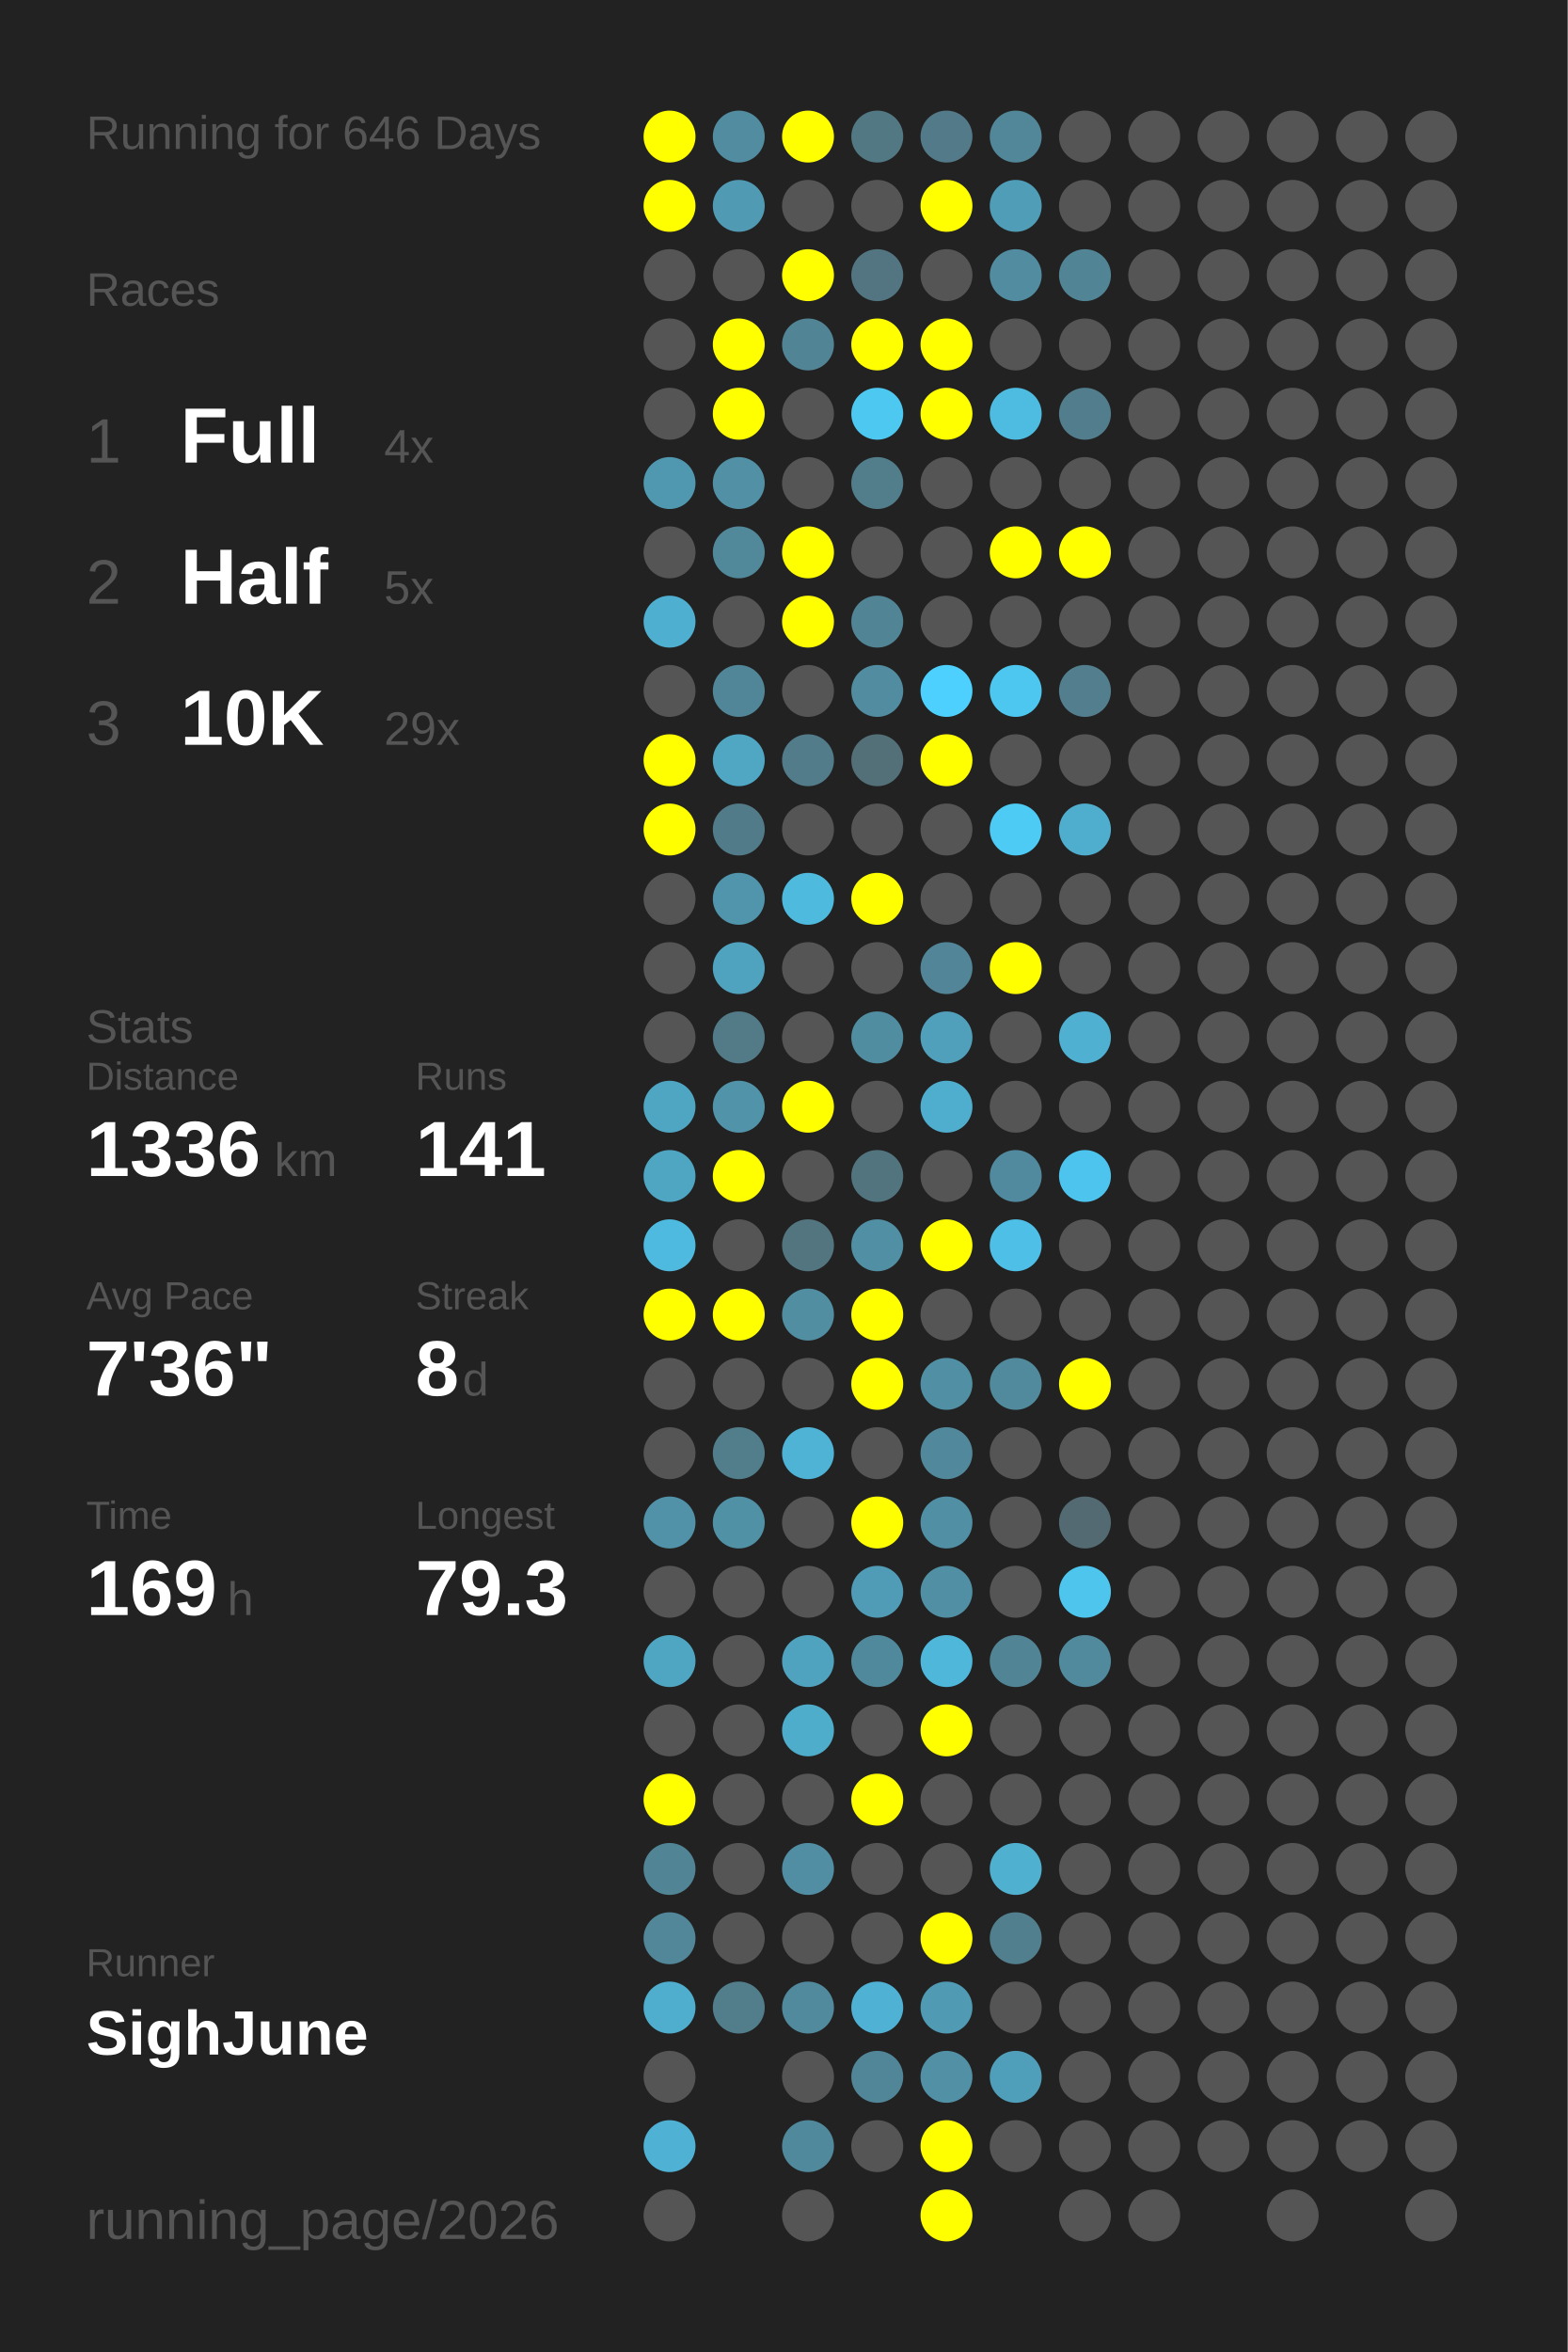
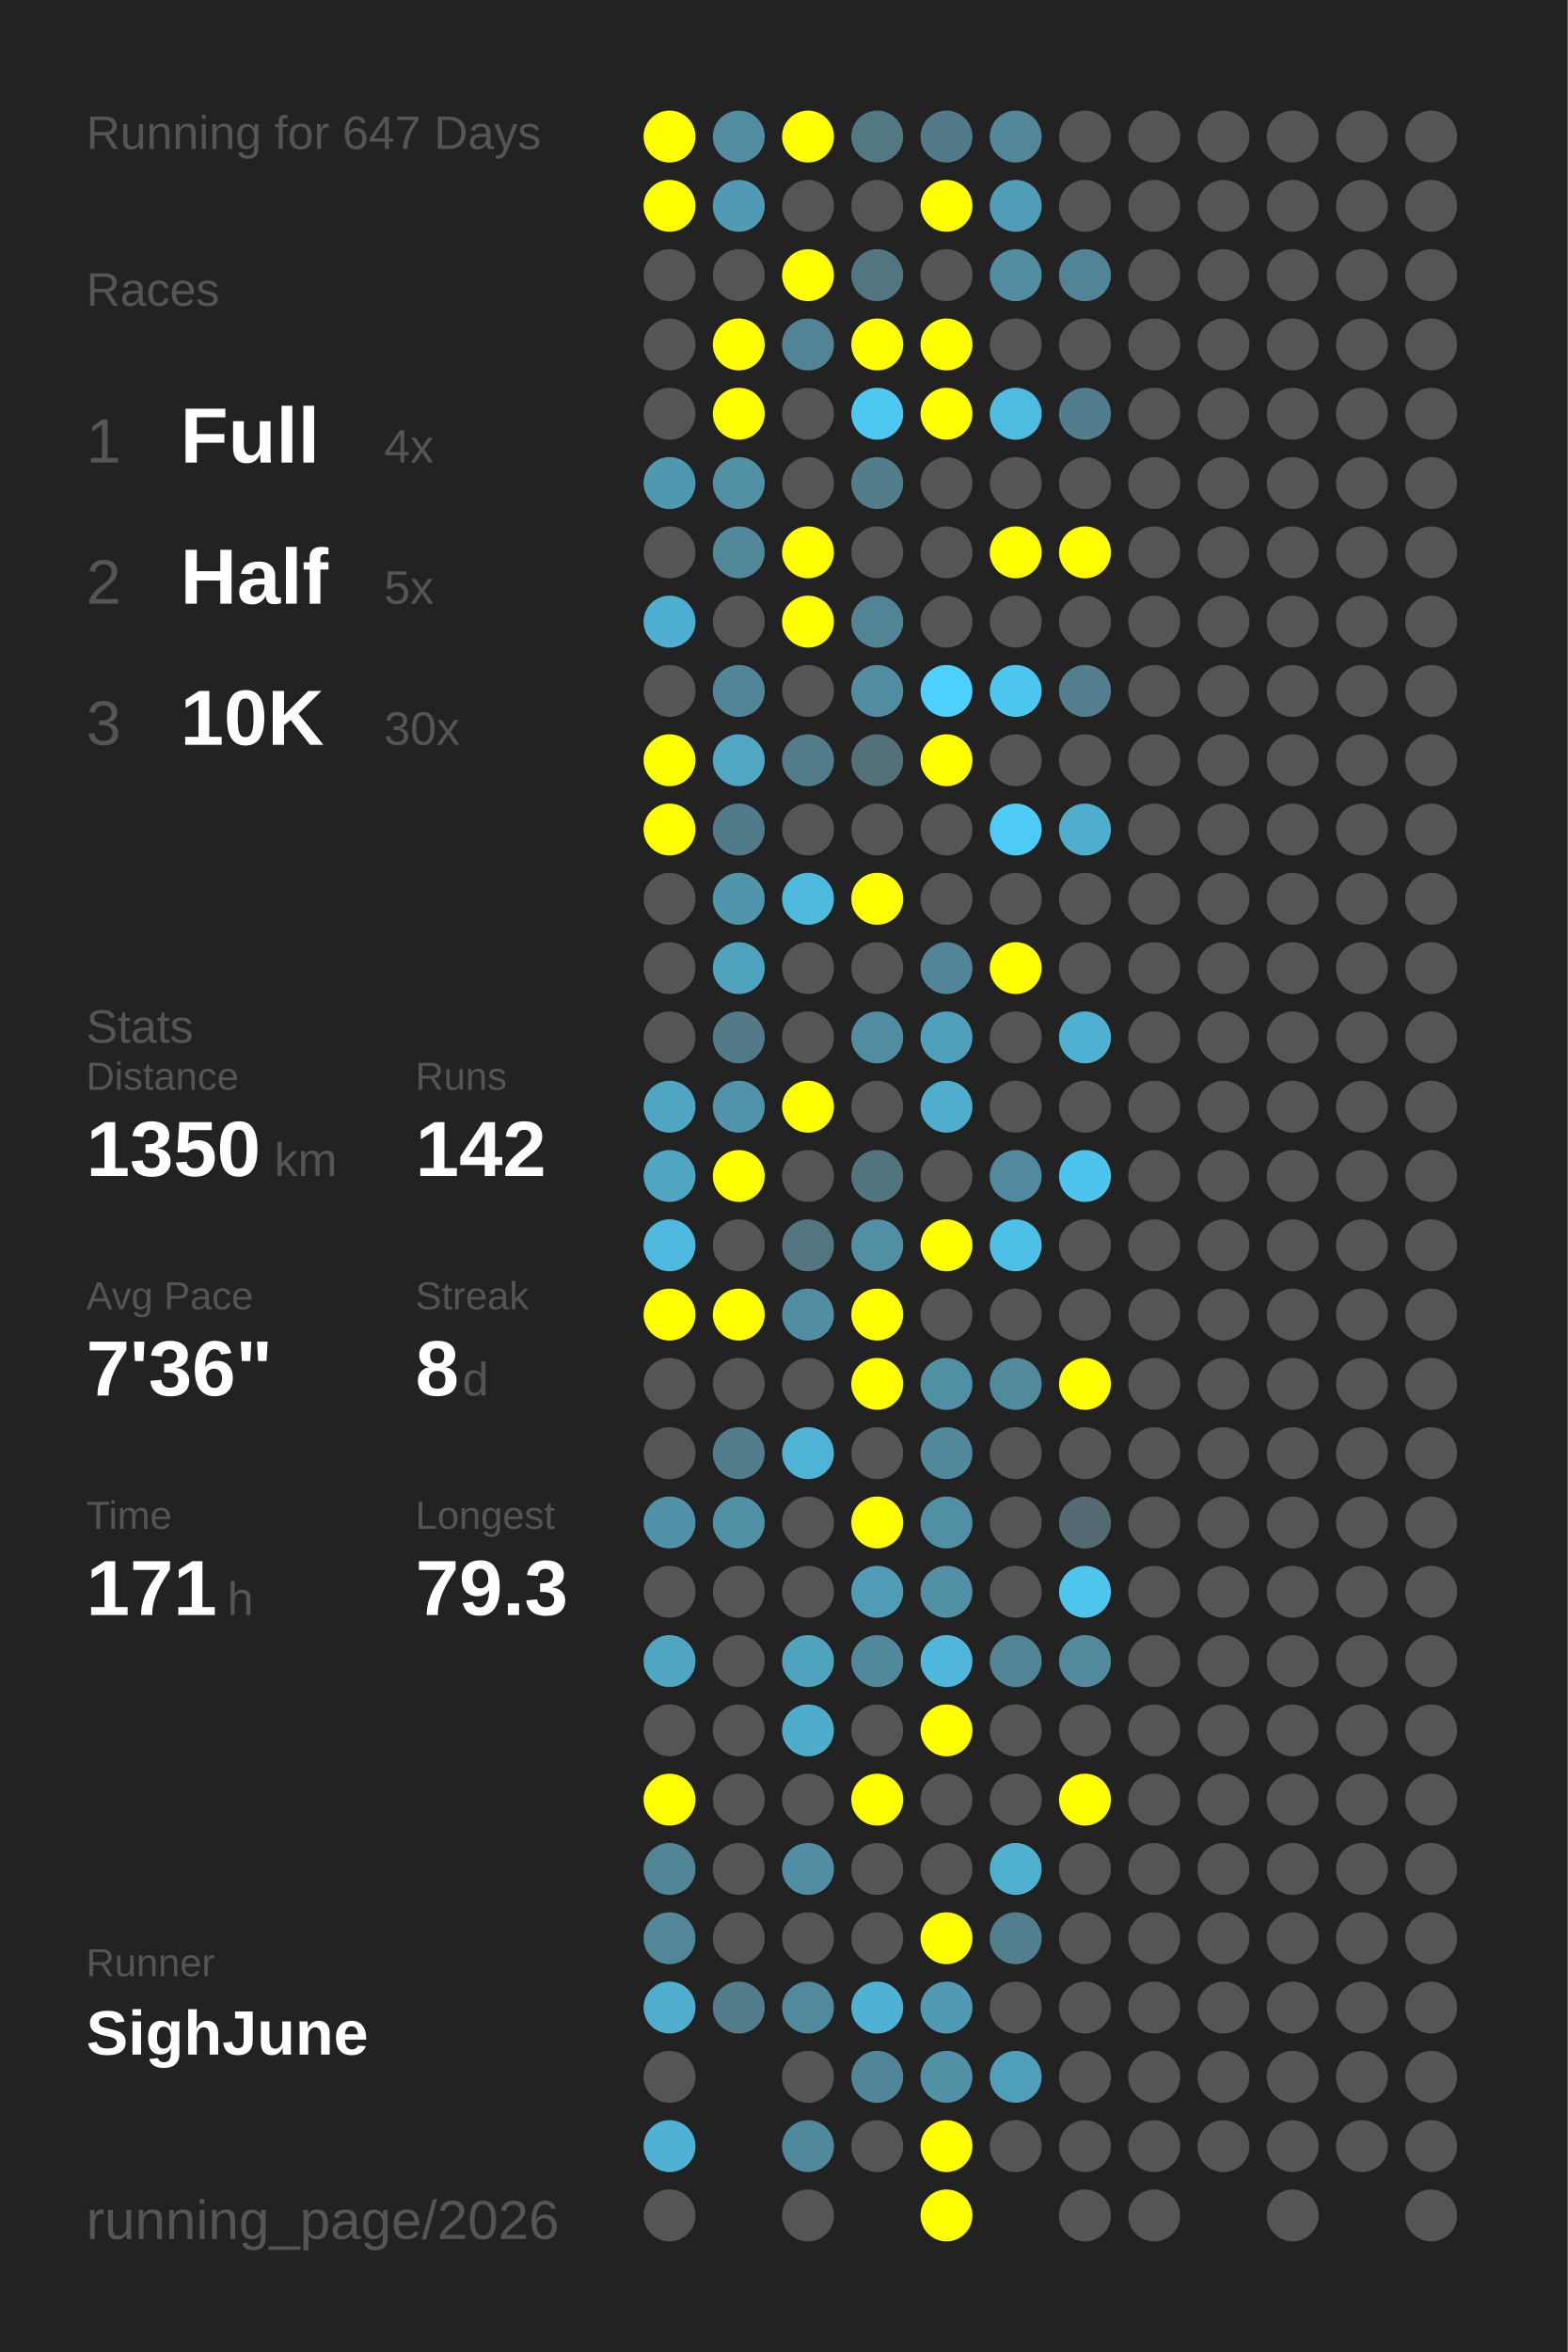
<svg xmlns="http://www.w3.org/2000/svg" baseProfile="full" height="300mm" version="1.1" viewBox="0,0,200,300" width="200mm">
  <defs />
  <rect fill="#222222" height="300" width="200" x="0" y="0" />
-   <text fill="#555555" style="font-size:6px; font-family:Arial;" x="11" y="19">Running for 646 Days</text>
+   <text fill="#555555" style="font-size:6px; font-family:Arial;" x="11" y="19">Running for 647 Days</text>
  <text fill="#555555" style="font-size:6px; font-family:Arial;" x="11" y="39">Races</text>
  <text fill="#555555" style="font-size:8px; font-family:Arial;" x="11" y="59">1</text>
  <text fill="#FFFFFF" style="font-size:10px; font-family:Arial; font-weight:bold;" x="23" y="59">Full</text>
  <text fill="#555555" style="font-size:6px; font-family:Arial;" x="49" y="59">4x</text>
  <text fill="#555555" style="font-size:8px; font-family:Arial;" x="11" y="77">2</text>
  <text fill="#FFFFFF" style="font-size:10px; font-family:Arial; font-weight:bold;" x="23" y="77">Half</text>
  <text fill="#555555" style="font-size:6px; font-family:Arial;" x="49" y="77">5x</text>
  <text fill="#555555" style="font-size:8px; font-family:Arial;" x="11" y="95">3</text>
  <text fill="#FFFFFF" style="font-size:10px; font-family:Arial; font-weight:bold;" x="23" y="95">10K</text>
-   <text fill="#555555" style="font-size:6px; font-family:Arial;" x="49" y="95">29x</text>
+   <text fill="#555555" style="font-size:6px; font-family:Arial;" x="49" y="95">30x</text>
  <text fill="#555555" style="font-size:6px; font-family:Arial;" x="11" y="133">Stats</text>
  <text fill="#555555" style="font-size:5px; font-family:Arial;" x="11" y="139">Distance</text>
-   <text fill="#FFFFFF" style="font-size:10px; font-family:Arial; font-weight:bold;" x="11" y="150">1336</text>
+   <text fill="#FFFFFF" style="font-size:10px; font-family:Arial; font-weight:bold;" x="11" y="150">1350</text>
  <text fill="#555555" style="font-size:6px; font-family:Arial;" x="35" y="150">km</text>
  <text fill="#555555" style="font-size:5px; font-family:Arial;" x="53" y="139">Runs</text>
-   <text fill="#FFFFFF" style="font-size:10px; font-family:Arial; font-weight:bold;" x="53" y="150">141</text>
+   <text fill="#FFFFFF" style="font-size:10px; font-family:Arial; font-weight:bold;" x="53" y="150">142</text>
  <text fill="#555555" style="font-size:5px; font-family:Arial;" x="11" y="167">Avg Pace</text>
  <text fill="#FFFFFF" style="font-size:10px; font-family:Arial; font-weight:bold;" x="11" y="178">7'36"</text>
  <text fill="#555555" style="font-size:5px; font-family:Arial;" x="53" y="167">Streak</text>
  <text fill="#FFFFFF" style="font-size:10px; font-family:Arial; font-weight:bold;" x="53" y="178">8</text>
  <text fill="#555555" style="font-size:6px; font-family:Arial;" x="59" y="178">d</text>
  <text fill="#555555" style="font-size:5px; font-family:Arial;" x="11" y="195">Time</text>
-   <text fill="#FFFFFF" style="font-size:10px; font-family:Arial; font-weight:bold;" x="11" y="206">169</text>
+   <text fill="#FFFFFF" style="font-size:10px; font-family:Arial; font-weight:bold;" x="11" y="206">171</text>
  <text fill="#555555" style="font-size:6px; font-family:Arial;" x="29" y="206">h</text>
  <text fill="#555555" style="font-size:5px; font-family:Arial;" x="53" y="195">Longest</text>
  <text fill="#FFFFFF" style="font-size:10px; font-family:Arial; font-weight:bold;" x="53" y="206">79.3</text>
  <text fill="#555555" style="font-size:5px; font-family:Arial;" x="11" y="252.065">Runner</text>
  <text fill="#FFFFFF" style="font-size:8px; font-family:Arial; font-weight:bold;" x="11" y="262.065">SighJune</text>
  <text fill="#555555" style="font-size:7px; font-family:Arial;" x="11" y="285.581">running_page/2026</text>
  <circle cx="85.417" cy="17.419" fill="#FFFF00" r="3.312" />
  <circle cx="85.417" cy="26.258" fill="#FFFF00" r="3.312" />
  <circle cx="85.417" cy="35.097" fill="#555555" r="3.312" />
  <circle cx="85.417" cy="43.935" fill="#555555" r="3.312" />
  <circle cx="85.417" cy="52.774" fill="#555555" r="3.312" />
  <circle cx="85.417" cy="61.613" fill="#5098b0" r="3.312" />
  <circle cx="85.417" cy="70.452" fill="#555555" r="3.312" />
  <circle cx="85.417" cy="79.29" fill="#4fafd0" r="3.312" />
  <circle cx="85.417" cy="88.129" fill="#555555" r="3.312" />
  <circle cx="85.417" cy="96.968" fill="#FFFF00" r="3.312" />
  <circle cx="85.417" cy="105.806" fill="#FFFF00" r="3.312" />
  <circle cx="85.417" cy="114.645" fill="#555555" r="3.312" />
  <circle cx="85.417" cy="123.484" fill="#555555" r="3.312" />
  <circle cx="85.417" cy="132.323" fill="#555555" r="3.312" />
  <circle cx="85.417" cy="141.161" fill="#4fa6c3" r="3.312" />
  <circle cx="85.417" cy="150" fill="#4fa6c3" r="3.312" />
  <circle cx="85.417" cy="158.839" fill="#4ebadf" r="3.312" />
  <circle cx="85.417" cy="167.677" fill="#FFFF00" r="3.312" />
  <circle cx="85.417" cy="176.516" fill="#555555" r="3.312" />
  <circle cx="85.417" cy="185.355" fill="#555555" r="3.312" />
  <circle cx="85.417" cy="194.194" fill="#5192a8" r="3.312" />
  <circle cx="85.417" cy="203.032" fill="#555555" r="3.312" />
  <circle cx="85.417" cy="211.871" fill="#4fa6c3" r="3.312" />
  <circle cx="85.417" cy="220.71" fill="#555555" r="3.312" />
  <circle cx="85.417" cy="229.548" fill="#FFFF00" r="3.312" />
  <circle cx="85.417" cy="238.387" fill="#518495" r="3.312" />
  <circle cx="85.417" cy="247.226" fill="#518799" r="3.312" />
  <circle cx="85.417" cy="256.065" fill="#4faece" r="3.312" />
  <circle cx="85.417" cy="264.903" fill="#555555" r="3.312" />
  <circle cx="85.417" cy="273.742" fill="#4fb2d4" r="3.312" />
  <circle cx="85.417" cy="282.581" fill="#555555" r="3.312" />
  <circle cx="94.25" cy="17.419" fill="#518ca0" r="3.312" />
  <circle cx="94.25" cy="26.258" fill="#509ab3" r="3.312" />
  <circle cx="94.25" cy="35.097" fill="#555555" r="3.312" />
  <circle cx="94.25" cy="43.935" fill="#FFFF00" r="3.312" />
  <circle cx="94.25" cy="52.774" fill="#FFFF00" r="3.312" />
  <circle cx="94.25" cy="61.613" fill="#5190a5" r="3.312" />
  <circle cx="94.25" cy="70.452" fill="#51899b" r="3.312" />
  <circle cx="94.25" cy="79.29" fill="#555555" r="3.312" />
  <circle cx="94.25" cy="88.129" fill="#518698" r="3.312" />
  <circle cx="94.25" cy="96.968" fill="#4fa7c4" r="3.312" />
  <circle cx="94.25" cy="105.806" fill="#527b89" r="3.312" />
  <circle cx="94.25" cy="114.645" fill="#5095ac" r="3.312" />
  <circle cx="94.25" cy="123.484" fill="#4fa3bf" r="3.312" />
  <circle cx="94.25" cy="132.323" fill="#527a87" r="3.312" />
  <circle cx="94.25" cy="141.161" fill="#5193a9" r="3.312" />
  <circle cx="94.25" cy="150" fill="#FFFF00" r="3.312" />
  <circle cx="94.25" cy="158.839" fill="#555555" r="3.312" />
  <circle cx="94.25" cy="167.677" fill="#FFFF00" r="3.312" />
  <circle cx="94.25" cy="176.516" fill="#555555" r="3.312" />
  <circle cx="94.25" cy="185.355" fill="#527e8c" r="3.312" />
  <circle cx="94.25" cy="194.194" fill="#5191a6" r="3.312" />
  <circle cx="94.25" cy="203.032" fill="#555555" r="3.312" />
  <circle cx="94.25" cy="211.871" fill="#555555" r="3.312" />
  <circle cx="94.25" cy="220.71" fill="#555555" r="3.312" />
  <circle cx="94.25" cy="229.548" fill="#555555" r="3.312" />
  <circle cx="94.25" cy="238.387" fill="#555555" r="3.312" />
  <circle cx="94.25" cy="247.226" fill="#555555" r="3.312" />
  <circle cx="94.25" cy="256.065" fill="#527d8b" r="3.312" />
  <circle cx="103.083" cy="17.419" fill="#FFFF00" r="3.312" />
  <circle cx="103.083" cy="26.258" fill="#555555" r="3.312" />
  <circle cx="103.083" cy="35.097" fill="#FFFF00" r="3.312" />
  <circle cx="103.083" cy="43.935" fill="#518495" r="3.312" />
  <circle cx="103.083" cy="52.774" fill="#555555" r="3.312" />
  <circle cx="103.083" cy="61.613" fill="#555555" r="3.312" />
  <circle cx="103.083" cy="70.452" fill="#FFFF00" r="3.312" />
  <circle cx="103.083" cy="79.29" fill="#FFFF00" r="3.312" />
  <circle cx="103.083" cy="88.129" fill="#555555" r="3.312" />
  <circle cx="103.083" cy="96.968" fill="#527c8a" r="3.312" />
  <circle cx="103.083" cy="105.806" fill="#555555" r="3.312" />
  <circle cx="103.083" cy="114.645" fill="#4ebade" r="3.312" />
  <circle cx="103.083" cy="123.484" fill="#555555" r="3.312" />
  <circle cx="103.083" cy="132.323" fill="#555555" r="3.312" />
  <circle cx="103.083" cy="141.161" fill="#FFFF00" r="3.312" />
  <circle cx="103.083" cy="150" fill="#555555" r="3.312" />
  <circle cx="103.083" cy="158.839" fill="#527580" r="3.312" />
  <circle cx="103.083" cy="167.677" fill="#518ea2" r="3.312" />
  <circle cx="103.083" cy="176.516" fill="#555555" r="3.312" />
  <circle cx="103.083" cy="185.355" fill="#4eb3d5" r="3.312" />
  <circle cx="103.083" cy="194.194" fill="#555555" r="3.312" />
  <circle cx="103.083" cy="203.032" fill="#555555" r="3.312" />
  <circle cx="103.083" cy="211.871" fill="#4fa3bf" r="3.312" />
  <circle cx="103.083" cy="220.71" fill="#4fadcc" r="3.312" />
  <circle cx="103.083" cy="229.548" fill="#555555" r="3.312" />
  <circle cx="103.083" cy="238.387" fill="#518ea3" r="3.312" />
  <circle cx="103.083" cy="247.226" fill="#555555" r="3.312" />
  <circle cx="103.083" cy="256.065" fill="#518a9d" r="3.312" />
  <circle cx="103.083" cy="264.903" fill="#555555" r="3.312" />
  <circle cx="103.083" cy="273.742" fill="#51899c" r="3.312" />
  <circle cx="103.083" cy="282.581" fill="#555555" r="3.312" />
  <circle cx="111.917" cy="17.419" fill="#527884" r="3.312" />
  <circle cx="111.917" cy="26.258" fill="#555555" r="3.312" />
  <circle cx="111.917" cy="35.097" fill="#527581" r="3.312" />
  <circle cx="111.917" cy="43.935" fill="#FFFF00" r="3.312" />
  <circle cx="111.917" cy="52.774" fill="#4dc8f1" r="3.312" />
  <circle cx="111.917" cy="61.613" fill="#527e8c" r="3.312" />
  <circle cx="111.917" cy="70.452" fill="#555555" r="3.312" />
  <circle cx="111.917" cy="79.29" fill="#518596" r="3.312" />
  <circle cx="111.917" cy="88.129" fill="#518ca0" r="3.312" />
  <circle cx="111.917" cy="96.968" fill="#536f78" r="3.312" />
  <circle cx="111.917" cy="105.806" fill="#555555" r="3.312" />
  <circle cx="111.917" cy="114.645" fill="#FFFF00" r="3.312" />
  <circle cx="111.917" cy="123.484" fill="#555555" r="3.312" />
  <circle cx="111.917" cy="132.323" fill="#518da1" r="3.312" />
  <circle cx="111.917" cy="141.161" fill="#555555" r="3.312" />
  <circle cx="111.917" cy="150" fill="#52747f" r="3.312" />
  <circle cx="111.917" cy="158.839" fill="#518fa4" r="3.312" />
  <circle cx="111.917" cy="167.677" fill="#FFFF00" r="3.312" />
  <circle cx="111.917" cy="176.516" fill="#FFFF00" r="3.312" />
  <circle cx="111.917" cy="185.355" fill="#555555" r="3.312" />
  <circle cx="111.917" cy="194.194" fill="#FFFF00" r="3.312" />
  <circle cx="111.917" cy="203.032" fill="#509cb6" r="3.312" />
  <circle cx="111.917" cy="211.871" fill="#51899c" r="3.312" />
  <circle cx="111.917" cy="220.71" fill="#555555" r="3.312" />
  <circle cx="111.917" cy="229.548" fill="#FFFF00" r="3.312" />
  <circle cx="111.917" cy="238.387" fill="#555555" r="3.312" />
  <circle cx="111.917" cy="247.226" fill="#555555" r="3.312" />
  <circle cx="111.917" cy="256.065" fill="#4fb1d3" r="3.312" />
  <circle cx="111.917" cy="264.903" fill="#518698" r="3.312" />
  <circle cx="111.917" cy="273.742" fill="#555555" r="3.312" />
  <circle cx="120.75" cy="17.419" fill="#527a88" r="3.312" />
  <circle cx="120.75" cy="26.258" fill="#FFFF00" r="3.312" />
  <circle cx="120.75" cy="35.097" fill="#555555" r="3.312" />
  <circle cx="120.75" cy="43.935" fill="#FFFF00" r="3.312" />
  <circle cx="120.75" cy="52.774" fill="#FFFF00" r="3.312" />
  <circle cx="120.75" cy="61.613" fill="#555555" r="3.312" />
  <circle cx="120.75" cy="70.452" fill="#555555" r="3.312" />
  <circle cx="120.75" cy="79.29" fill="#555555" r="3.312" />
  <circle cx="120.75" cy="88.129" fill="#4dd0fd" r="3.312" />
  <circle cx="120.75" cy="96.968" fill="#FFFF00" r="3.312" />
  <circle cx="120.75" cy="105.806" fill="#555555" r="3.312" />
  <circle cx="120.75" cy="114.645" fill="#555555" r="3.312" />
  <circle cx="120.75" cy="123.484" fill="#518597" r="3.312" />
  <circle cx="120.75" cy="132.323" fill="#50a0bc" r="3.312" />
  <circle cx="120.75" cy="141.161" fill="#4faece" r="3.312" />
  <circle cx="120.75" cy="150" fill="#555555" r="3.312" />
  <circle cx="120.75" cy="158.839" fill="#FFFF00" r="3.312" />
  <circle cx="120.75" cy="167.677" fill="#555555" r="3.312" />
  <circle cx="120.75" cy="176.516" fill="#518fa4" r="3.312" />
  <circle cx="120.75" cy="185.355" fill="#51889b" r="3.312" />
  <circle cx="120.75" cy="194.194" fill="#518fa4" r="3.312" />
  <circle cx="120.75" cy="203.032" fill="#518fa4" r="3.312" />
  <circle cx="120.75" cy="211.871" fill="#4eb7da" r="3.312" />
  <circle cx="120.75" cy="220.71" fill="#FFFF00" r="3.312" />
  <circle cx="120.75" cy="229.548" fill="#555555" r="3.312" />
  <circle cx="120.75" cy="238.387" fill="#555555" r="3.312" />
  <circle cx="120.75" cy="247.226" fill="#FFFF00" r="3.312" />
  <circle cx="120.75" cy="256.065" fill="#509ab3" r="3.312" />
  <circle cx="120.75" cy="264.903" fill="#5190a5" r="3.312" />
  <circle cx="120.75" cy="273.742" fill="#FFFF00" r="3.312" />
  <circle cx="120.75" cy="282.581" fill="#FFFF00" r="3.312" />
  <circle cx="129.583" cy="17.419" fill="#518799" r="3.312" />
  <circle cx="129.583" cy="26.258" fill="#509db8" r="3.312" />
  <circle cx="129.583" cy="35.097" fill="#518ca0" r="3.312" />
  <circle cx="129.583" cy="43.935" fill="#555555" r="3.312" />
  <circle cx="129.583" cy="52.774" fill="#4ebce1" r="3.312" />
  <circle cx="129.583" cy="61.613" fill="#555555" r="3.312" />
  <circle cx="129.583" cy="70.452" fill="#FFFF00" r="3.312" />
  <circle cx="129.583" cy="79.29" fill="#555555" r="3.312" />
  <circle cx="129.583" cy="88.129" fill="#4dc7f0" r="3.312" />
  <circle cx="129.583" cy="96.968" fill="#555555" r="3.312" />
  <circle cx="129.583" cy="105.806" fill="#4dcbf5" r="3.312" />
  <circle cx="129.583" cy="114.645" fill="#555555" r="3.312" />
  <circle cx="129.583" cy="123.484" fill="#FFFF00" r="3.312" />
  <circle cx="129.583" cy="132.323" fill="#555555" r="3.312" />
  <circle cx="129.583" cy="141.161" fill="#555555" r="3.312" />
  <circle cx="129.583" cy="150" fill="#518a9e" r="3.312" />
  <circle cx="129.583" cy="158.839" fill="#4ebfe6" r="3.312" />
  <circle cx="129.583" cy="167.677" fill="#555555" r="3.312" />
  <circle cx="129.583" cy="176.516" fill="#518a9d" r="3.312" />
  <circle cx="129.583" cy="185.355" fill="#555555" r="3.312" />
  <circle cx="129.583" cy="194.194" fill="#555555" r="3.312" />
  <circle cx="129.583" cy="203.032" fill="#555555" r="3.312" />
  <circle cx="129.583" cy="211.871" fill="#518495" r="3.312" />
  <circle cx="129.583" cy="220.71" fill="#555555" r="3.312" />
  <circle cx="129.583" cy="229.548" fill="#555555" r="3.312" />
  <circle cx="129.583" cy="238.387" fill="#4fb0d0" r="3.312" />
  <circle cx="129.583" cy="247.226" fill="#527f8e" r="3.312" />
  <circle cx="129.583" cy="256.065" fill="#555555" r="3.312" />
  <circle cx="129.583" cy="264.903" fill="#509fba" r="3.312" />
  <circle cx="129.583" cy="273.742" fill="#555555" r="3.312" />
  <circle cx="138.417" cy="17.419" fill="#555555" r="3.312" />
  <circle cx="138.417" cy="26.258" fill="#555555" r="3.312" />
  <circle cx="138.417" cy="35.097" fill="#518596" r="3.312" />
  <circle cx="138.417" cy="43.935" fill="#555555" r="3.312" />
  <circle cx="138.417" cy="52.774" fill="#527d8c" r="3.312" />
  <circle cx="138.417" cy="61.613" fill="#555555" r="3.312" />
  <circle cx="138.417" cy="70.452" fill="#FFFF00" r="3.312" />
  <circle cx="138.417" cy="79.29" fill="#555555" r="3.312" />
  <circle cx="138.417" cy="88.129" fill="#527e8e" r="3.312" />
  <circle cx="138.417" cy="96.968" fill="#555555" r="3.312" />
  <circle cx="138.417" cy="105.806" fill="#4fadcd" r="3.312" />
  <circle cx="138.417" cy="114.645" fill="#555555" r="3.312" />
  <circle cx="138.417" cy="123.484" fill="#555555" r="3.312" />
  <circle cx="138.417" cy="132.323" fill="#4fb0d1" r="3.312" />
  <circle cx="138.417" cy="141.161" fill="#555555" r="3.312" />
  <circle cx="138.417" cy="150" fill="#4dc4ed" r="3.312" />
  <circle cx="138.417" cy="158.839" fill="#555555" r="3.312" />
  <circle cx="138.417" cy="167.677" fill="#555555" r="3.312" />
  <circle cx="138.417" cy="176.516" fill="#FFFF00" r="3.312" />
  <circle cx="138.417" cy="185.355" fill="#555555" r="3.312" />
  <circle cx="138.417" cy="194.194" fill="#536a72" r="3.312" />
  <circle cx="138.417" cy="203.032" fill="#4dc5ed" r="3.312" />
  <circle cx="138.417" cy="211.871" fill="#518a9d" r="3.312" />
  <circle cx="138.417" cy="220.71" fill="#555555" r="3.312" />
-   <circle cx="138.417" cy="229.548" fill="#555555" r="3.312" />
+   <circle cx="138.417" cy="229.548" fill="#FFFF00" r="3.312" />
  <circle cx="138.417" cy="238.387" fill="#555555" r="3.312" />
  <circle cx="138.417" cy="247.226" fill="#555555" r="3.312" />
  <circle cx="138.417" cy="256.065" fill="#555555" r="3.312" />
  <circle cx="138.417" cy="264.903" fill="#555555" r="3.312" />
  <circle cx="138.417" cy="273.742" fill="#555555" r="3.312" />
  <circle cx="138.417" cy="282.581" fill="#555555" r="3.312" />
  <circle cx="147.25" cy="17.419" fill="#555555" r="3.312" />
  <circle cx="147.25" cy="26.258" fill="#555555" r="3.312" />
  <circle cx="147.25" cy="35.097" fill="#555555" r="3.312" />
  <circle cx="147.25" cy="43.935" fill="#555555" r="3.312" />
  <circle cx="147.25" cy="52.774" fill="#555555" r="3.312" />
  <circle cx="147.25" cy="61.613" fill="#555555" r="3.312" />
  <circle cx="147.25" cy="70.452" fill="#555555" r="3.312" />
  <circle cx="147.25" cy="79.29" fill="#555555" r="3.312" />
  <circle cx="147.25" cy="88.129" fill="#555555" r="3.312" />
  <circle cx="147.25" cy="96.968" fill="#555555" r="3.312" />
  <circle cx="147.25" cy="105.806" fill="#555555" r="3.312" />
  <circle cx="147.25" cy="114.645" fill="#555555" r="3.312" />
  <circle cx="147.25" cy="123.484" fill="#555555" r="3.312" />
  <circle cx="147.25" cy="132.323" fill="#555555" r="3.312" />
  <circle cx="147.25" cy="141.161" fill="#555555" r="3.312" />
  <circle cx="147.25" cy="150" fill="#555555" r="3.312" />
  <circle cx="147.25" cy="158.839" fill="#555555" r="3.312" />
  <circle cx="147.25" cy="167.677" fill="#555555" r="3.312" />
  <circle cx="147.25" cy="176.516" fill="#555555" r="3.312" />
  <circle cx="147.25" cy="185.355" fill="#555555" r="3.312" />
  <circle cx="147.25" cy="194.194" fill="#555555" r="3.312" />
  <circle cx="147.25" cy="203.032" fill="#555555" r="3.312" />
  <circle cx="147.25" cy="211.871" fill="#555555" r="3.312" />
  <circle cx="147.25" cy="220.71" fill="#555555" r="3.312" />
  <circle cx="147.25" cy="229.548" fill="#555555" r="3.312" />
  <circle cx="147.25" cy="238.387" fill="#555555" r="3.312" />
  <circle cx="147.25" cy="247.226" fill="#555555" r="3.312" />
  <circle cx="147.25" cy="256.065" fill="#555555" r="3.312" />
  <circle cx="147.25" cy="264.903" fill="#555555" r="3.312" />
  <circle cx="147.25" cy="273.742" fill="#555555" r="3.312" />
  <circle cx="147.25" cy="282.581" fill="#555555" r="3.312" />
  <circle cx="156.083" cy="17.419" fill="#555555" r="3.312" />
  <circle cx="156.083" cy="26.258" fill="#555555" r="3.312" />
  <circle cx="156.083" cy="35.097" fill="#555555" r="3.312" />
  <circle cx="156.083" cy="43.935" fill="#555555" r="3.312" />
  <circle cx="156.083" cy="52.774" fill="#555555" r="3.312" />
  <circle cx="156.083" cy="61.613" fill="#555555" r="3.312" />
  <circle cx="156.083" cy="70.452" fill="#555555" r="3.312" />
  <circle cx="156.083" cy="79.29" fill="#555555" r="3.312" />
  <circle cx="156.083" cy="88.129" fill="#555555" r="3.312" />
  <circle cx="156.083" cy="96.968" fill="#555555" r="3.312" />
  <circle cx="156.083" cy="105.806" fill="#555555" r="3.312" />
  <circle cx="156.083" cy="114.645" fill="#555555" r="3.312" />
  <circle cx="156.083" cy="123.484" fill="#555555" r="3.312" />
  <circle cx="156.083" cy="132.323" fill="#555555" r="3.312" />
  <circle cx="156.083" cy="141.161" fill="#555555" r="3.312" />
  <circle cx="156.083" cy="150" fill="#555555" r="3.312" />
  <circle cx="156.083" cy="158.839" fill="#555555" r="3.312" />
  <circle cx="156.083" cy="167.677" fill="#555555" r="3.312" />
  <circle cx="156.083" cy="176.516" fill="#555555" r="3.312" />
  <circle cx="156.083" cy="185.355" fill="#555555" r="3.312" />
  <circle cx="156.083" cy="194.194" fill="#555555" r="3.312" />
  <circle cx="156.083" cy="203.032" fill="#555555" r="3.312" />
  <circle cx="156.083" cy="211.871" fill="#555555" r="3.312" />
  <circle cx="156.083" cy="220.71" fill="#555555" r="3.312" />
  <circle cx="156.083" cy="229.548" fill="#555555" r="3.312" />
  <circle cx="156.083" cy="238.387" fill="#555555" r="3.312" />
  <circle cx="156.083" cy="247.226" fill="#555555" r="3.312" />
  <circle cx="156.083" cy="256.065" fill="#555555" r="3.312" />
  <circle cx="156.083" cy="264.903" fill="#555555" r="3.312" />
  <circle cx="156.083" cy="273.742" fill="#555555" r="3.312" />
  <circle cx="164.917" cy="17.419" fill="#555555" r="3.312" />
  <circle cx="164.917" cy="26.258" fill="#555555" r="3.312" />
  <circle cx="164.917" cy="35.097" fill="#555555" r="3.312" />
  <circle cx="164.917" cy="43.935" fill="#555555" r="3.312" />
  <circle cx="164.917" cy="52.774" fill="#555555" r="3.312" />
  <circle cx="164.917" cy="61.613" fill="#555555" r="3.312" />
  <circle cx="164.917" cy="70.452" fill="#555555" r="3.312" />
  <circle cx="164.917" cy="79.29" fill="#555555" r="3.312" />
  <circle cx="164.917" cy="88.129" fill="#555555" r="3.312" />
  <circle cx="164.917" cy="96.968" fill="#555555" r="3.312" />
  <circle cx="164.917" cy="105.806" fill="#555555" r="3.312" />
  <circle cx="164.917" cy="114.645" fill="#555555" r="3.312" />
  <circle cx="164.917" cy="123.484" fill="#555555" r="3.312" />
  <circle cx="164.917" cy="132.323" fill="#555555" r="3.312" />
  <circle cx="164.917" cy="141.161" fill="#555555" r="3.312" />
  <circle cx="164.917" cy="150" fill="#555555" r="3.312" />
  <circle cx="164.917" cy="158.839" fill="#555555" r="3.312" />
  <circle cx="164.917" cy="167.677" fill="#555555" r="3.312" />
  <circle cx="164.917" cy="176.516" fill="#555555" r="3.312" />
  <circle cx="164.917" cy="185.355" fill="#555555" r="3.312" />
  <circle cx="164.917" cy="194.194" fill="#555555" r="3.312" />
  <circle cx="164.917" cy="203.032" fill="#555555" r="3.312" />
  <circle cx="164.917" cy="211.871" fill="#555555" r="3.312" />
  <circle cx="164.917" cy="220.71" fill="#555555" r="3.312" />
  <circle cx="164.917" cy="229.548" fill="#555555" r="3.312" />
  <circle cx="164.917" cy="238.387" fill="#555555" r="3.312" />
  <circle cx="164.917" cy="247.226" fill="#555555" r="3.312" />
  <circle cx="164.917" cy="256.065" fill="#555555" r="3.312" />
  <circle cx="164.917" cy="264.903" fill="#555555" r="3.312" />
  <circle cx="164.917" cy="273.742" fill="#555555" r="3.312" />
  <circle cx="164.917" cy="282.581" fill="#555555" r="3.312" />
  <circle cx="173.75" cy="17.419" fill="#555555" r="3.312" />
  <circle cx="173.75" cy="26.258" fill="#555555" r="3.312" />
  <circle cx="173.75" cy="35.097" fill="#555555" r="3.312" />
  <circle cx="173.75" cy="43.935" fill="#555555" r="3.312" />
  <circle cx="173.75" cy="52.774" fill="#555555" r="3.312" />
  <circle cx="173.75" cy="61.613" fill="#555555" r="3.312" />
  <circle cx="173.75" cy="70.452" fill="#555555" r="3.312" />
  <circle cx="173.75" cy="79.29" fill="#555555" r="3.312" />
  <circle cx="173.75" cy="88.129" fill="#555555" r="3.312" />
  <circle cx="173.75" cy="96.968" fill="#555555" r="3.312" />
  <circle cx="173.75" cy="105.806" fill="#555555" r="3.312" />
  <circle cx="173.75" cy="114.645" fill="#555555" r="3.312" />
  <circle cx="173.75" cy="123.484" fill="#555555" r="3.312" />
  <circle cx="173.75" cy="132.323" fill="#555555" r="3.312" />
  <circle cx="173.75" cy="141.161" fill="#555555" r="3.312" />
  <circle cx="173.75" cy="150" fill="#555555" r="3.312" />
  <circle cx="173.75" cy="158.839" fill="#555555" r="3.312" />
  <circle cx="173.75" cy="167.677" fill="#555555" r="3.312" />
  <circle cx="173.75" cy="176.516" fill="#555555" r="3.312" />
  <circle cx="173.75" cy="185.355" fill="#555555" r="3.312" />
  <circle cx="173.75" cy="194.194" fill="#555555" r="3.312" />
  <circle cx="173.75" cy="203.032" fill="#555555" r="3.312" />
  <circle cx="173.75" cy="211.871" fill="#555555" r="3.312" />
  <circle cx="173.75" cy="220.71" fill="#555555" r="3.312" />
  <circle cx="173.75" cy="229.548" fill="#555555" r="3.312" />
  <circle cx="173.75" cy="238.387" fill="#555555" r="3.312" />
  <circle cx="173.75" cy="247.226" fill="#555555" r="3.312" />
  <circle cx="173.75" cy="256.065" fill="#555555" r="3.312" />
  <circle cx="173.75" cy="264.903" fill="#555555" r="3.312" />
  <circle cx="173.75" cy="273.742" fill="#555555" r="3.312" />
  <circle cx="182.583" cy="17.419" fill="#555555" r="3.312" />
  <circle cx="182.583" cy="26.258" fill="#555555" r="3.312" />
  <circle cx="182.583" cy="35.097" fill="#555555" r="3.312" />
  <circle cx="182.583" cy="43.935" fill="#555555" r="3.312" />
  <circle cx="182.583" cy="52.774" fill="#555555" r="3.312" />
  <circle cx="182.583" cy="61.613" fill="#555555" r="3.312" />
  <circle cx="182.583" cy="70.452" fill="#555555" r="3.312" />
  <circle cx="182.583" cy="79.29" fill="#555555" r="3.312" />
  <circle cx="182.583" cy="88.129" fill="#555555" r="3.312" />
  <circle cx="182.583" cy="96.968" fill="#555555" r="3.312" />
  <circle cx="182.583" cy="105.806" fill="#555555" r="3.312" />
  <circle cx="182.583" cy="114.645" fill="#555555" r="3.312" />
  <circle cx="182.583" cy="123.484" fill="#555555" r="3.312" />
  <circle cx="182.583" cy="132.323" fill="#555555" r="3.312" />
  <circle cx="182.583" cy="141.161" fill="#555555" r="3.312" />
  <circle cx="182.583" cy="150" fill="#555555" r="3.312" />
  <circle cx="182.583" cy="158.839" fill="#555555" r="3.312" />
  <circle cx="182.583" cy="167.677" fill="#555555" r="3.312" />
  <circle cx="182.583" cy="176.516" fill="#555555" r="3.312" />
  <circle cx="182.583" cy="185.355" fill="#555555" r="3.312" />
  <circle cx="182.583" cy="194.194" fill="#555555" r="3.312" />
  <circle cx="182.583" cy="203.032" fill="#555555" r="3.312" />
  <circle cx="182.583" cy="211.871" fill="#555555" r="3.312" />
  <circle cx="182.583" cy="220.71" fill="#555555" r="3.312" />
  <circle cx="182.583" cy="229.548" fill="#555555" r="3.312" />
  <circle cx="182.583" cy="238.387" fill="#555555" r="3.312" />
  <circle cx="182.583" cy="247.226" fill="#555555" r="3.312" />
  <circle cx="182.583" cy="256.065" fill="#555555" r="3.312" />
  <circle cx="182.583" cy="264.903" fill="#555555" r="3.312" />
  <circle cx="182.583" cy="273.742" fill="#555555" r="3.312" />
  <circle cx="182.583" cy="282.581" fill="#555555" r="3.312" />
</svg>
